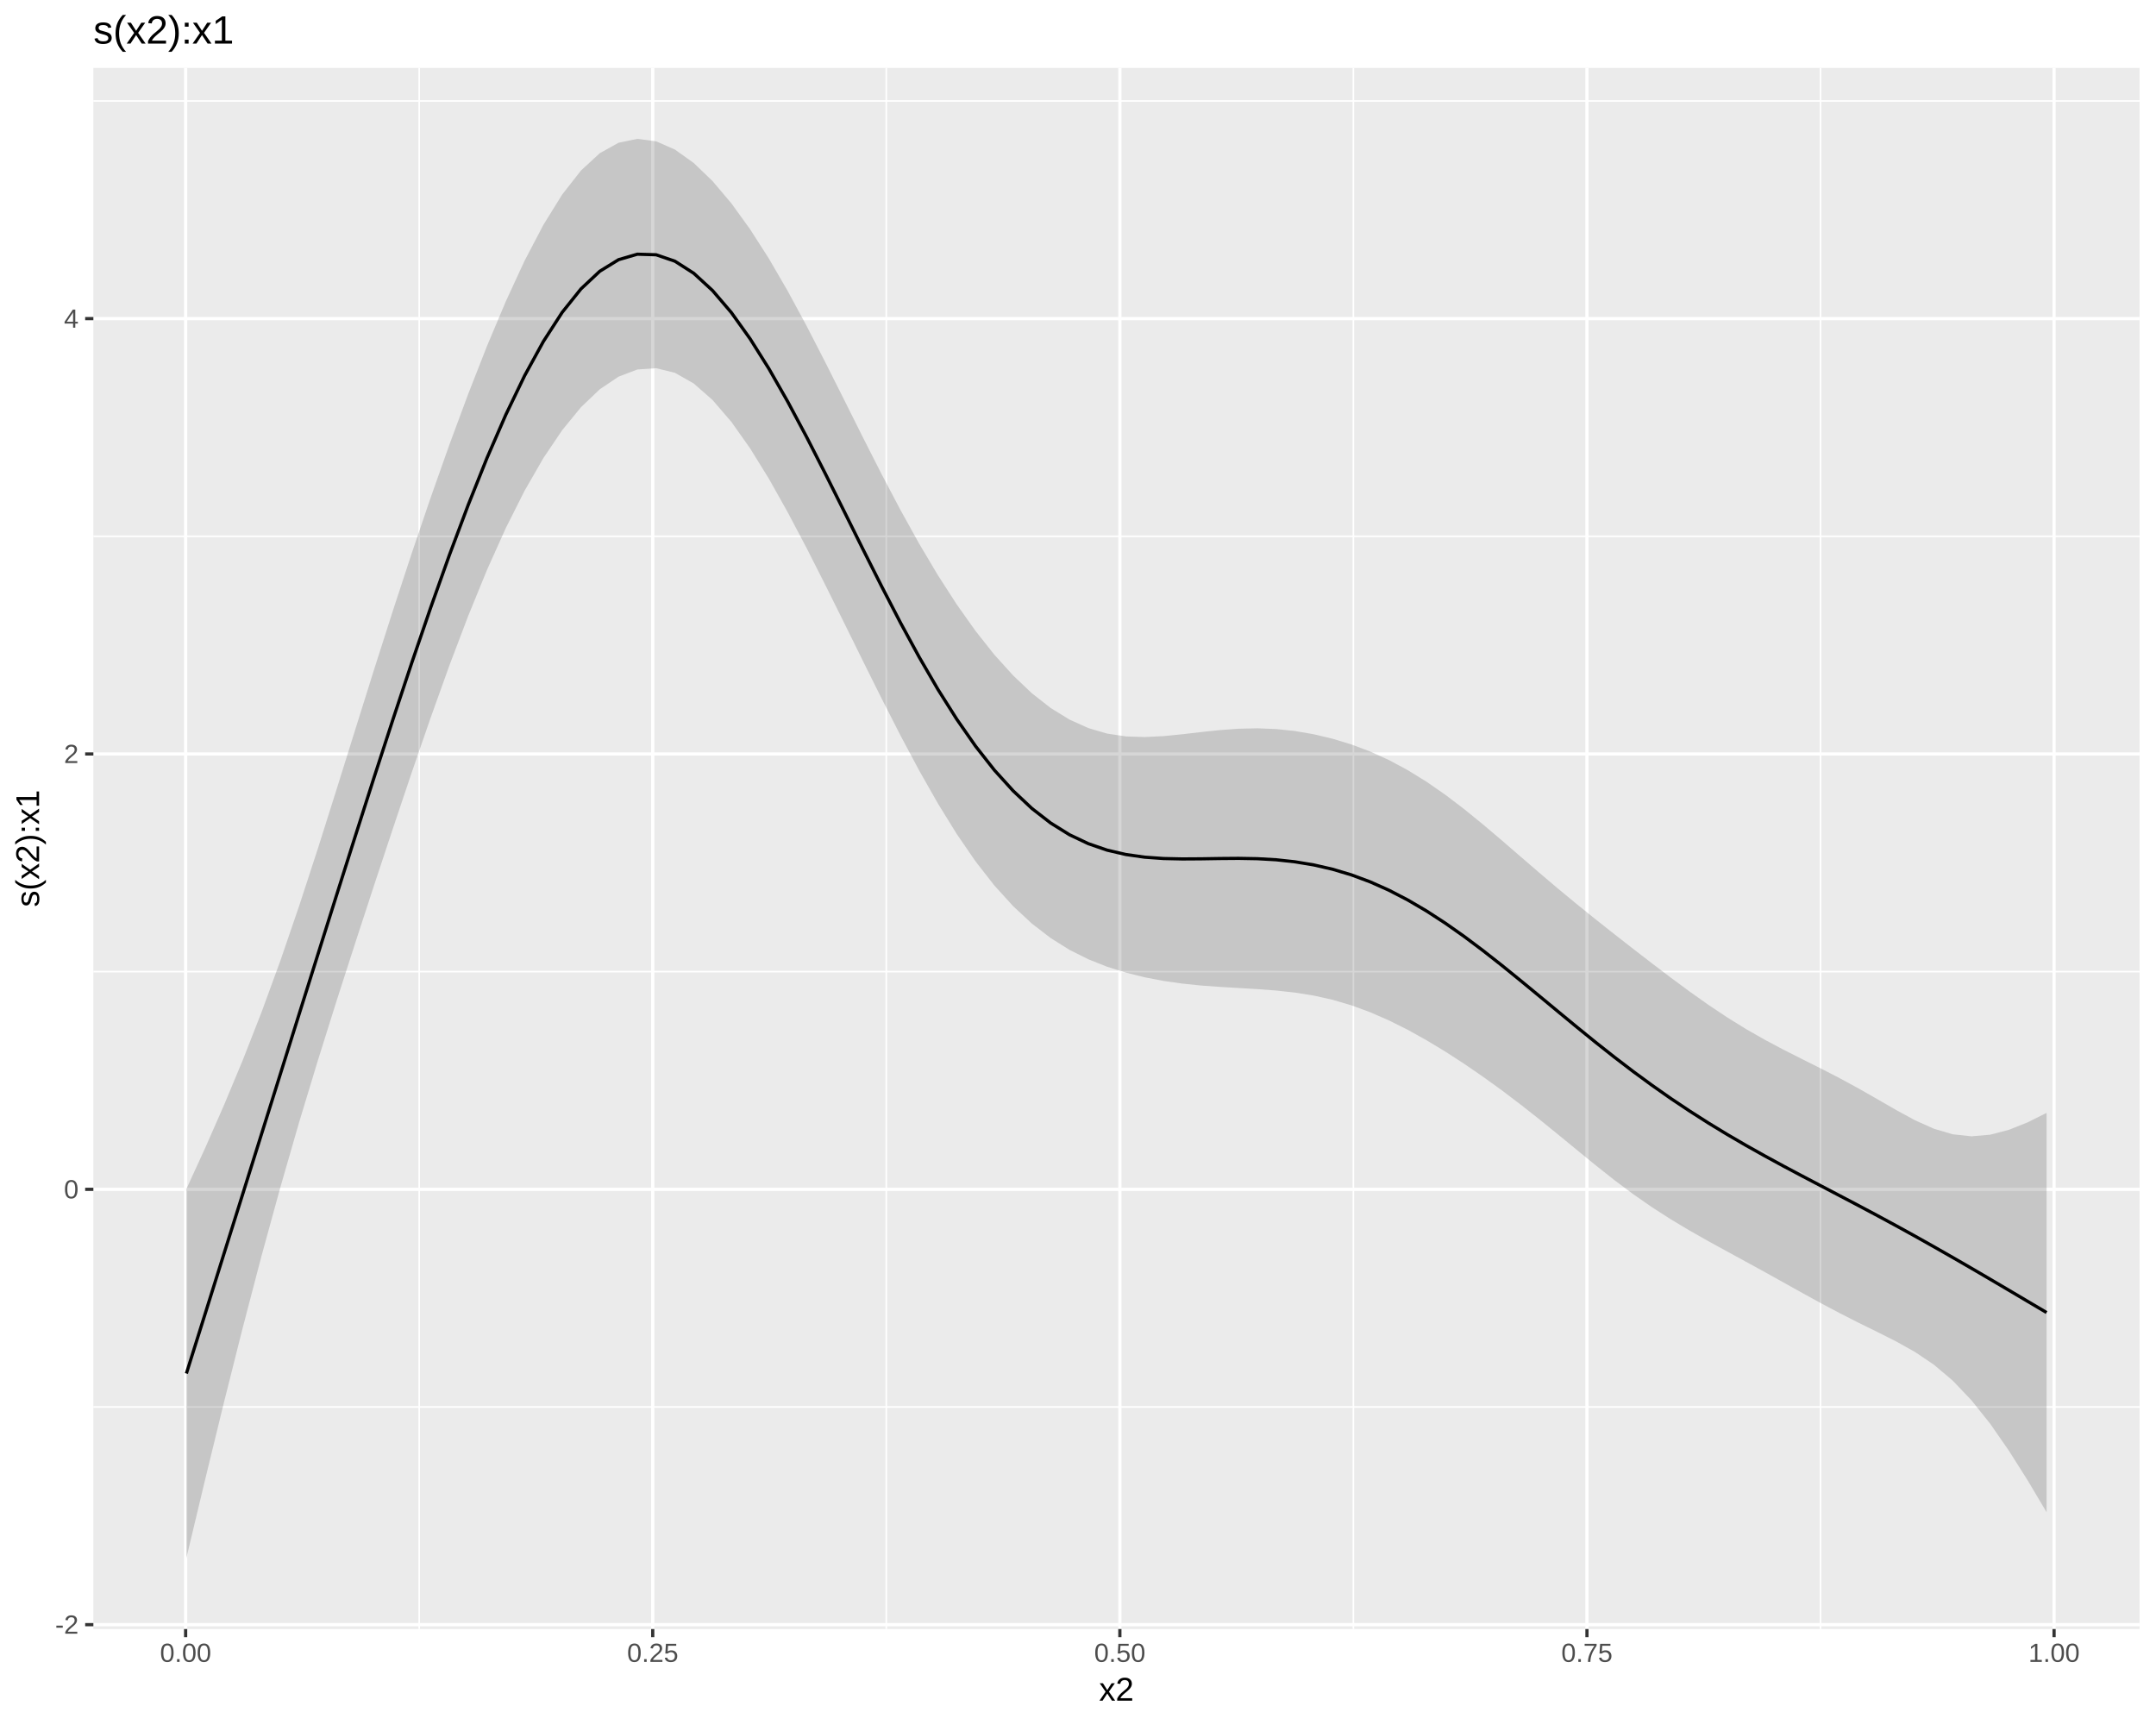
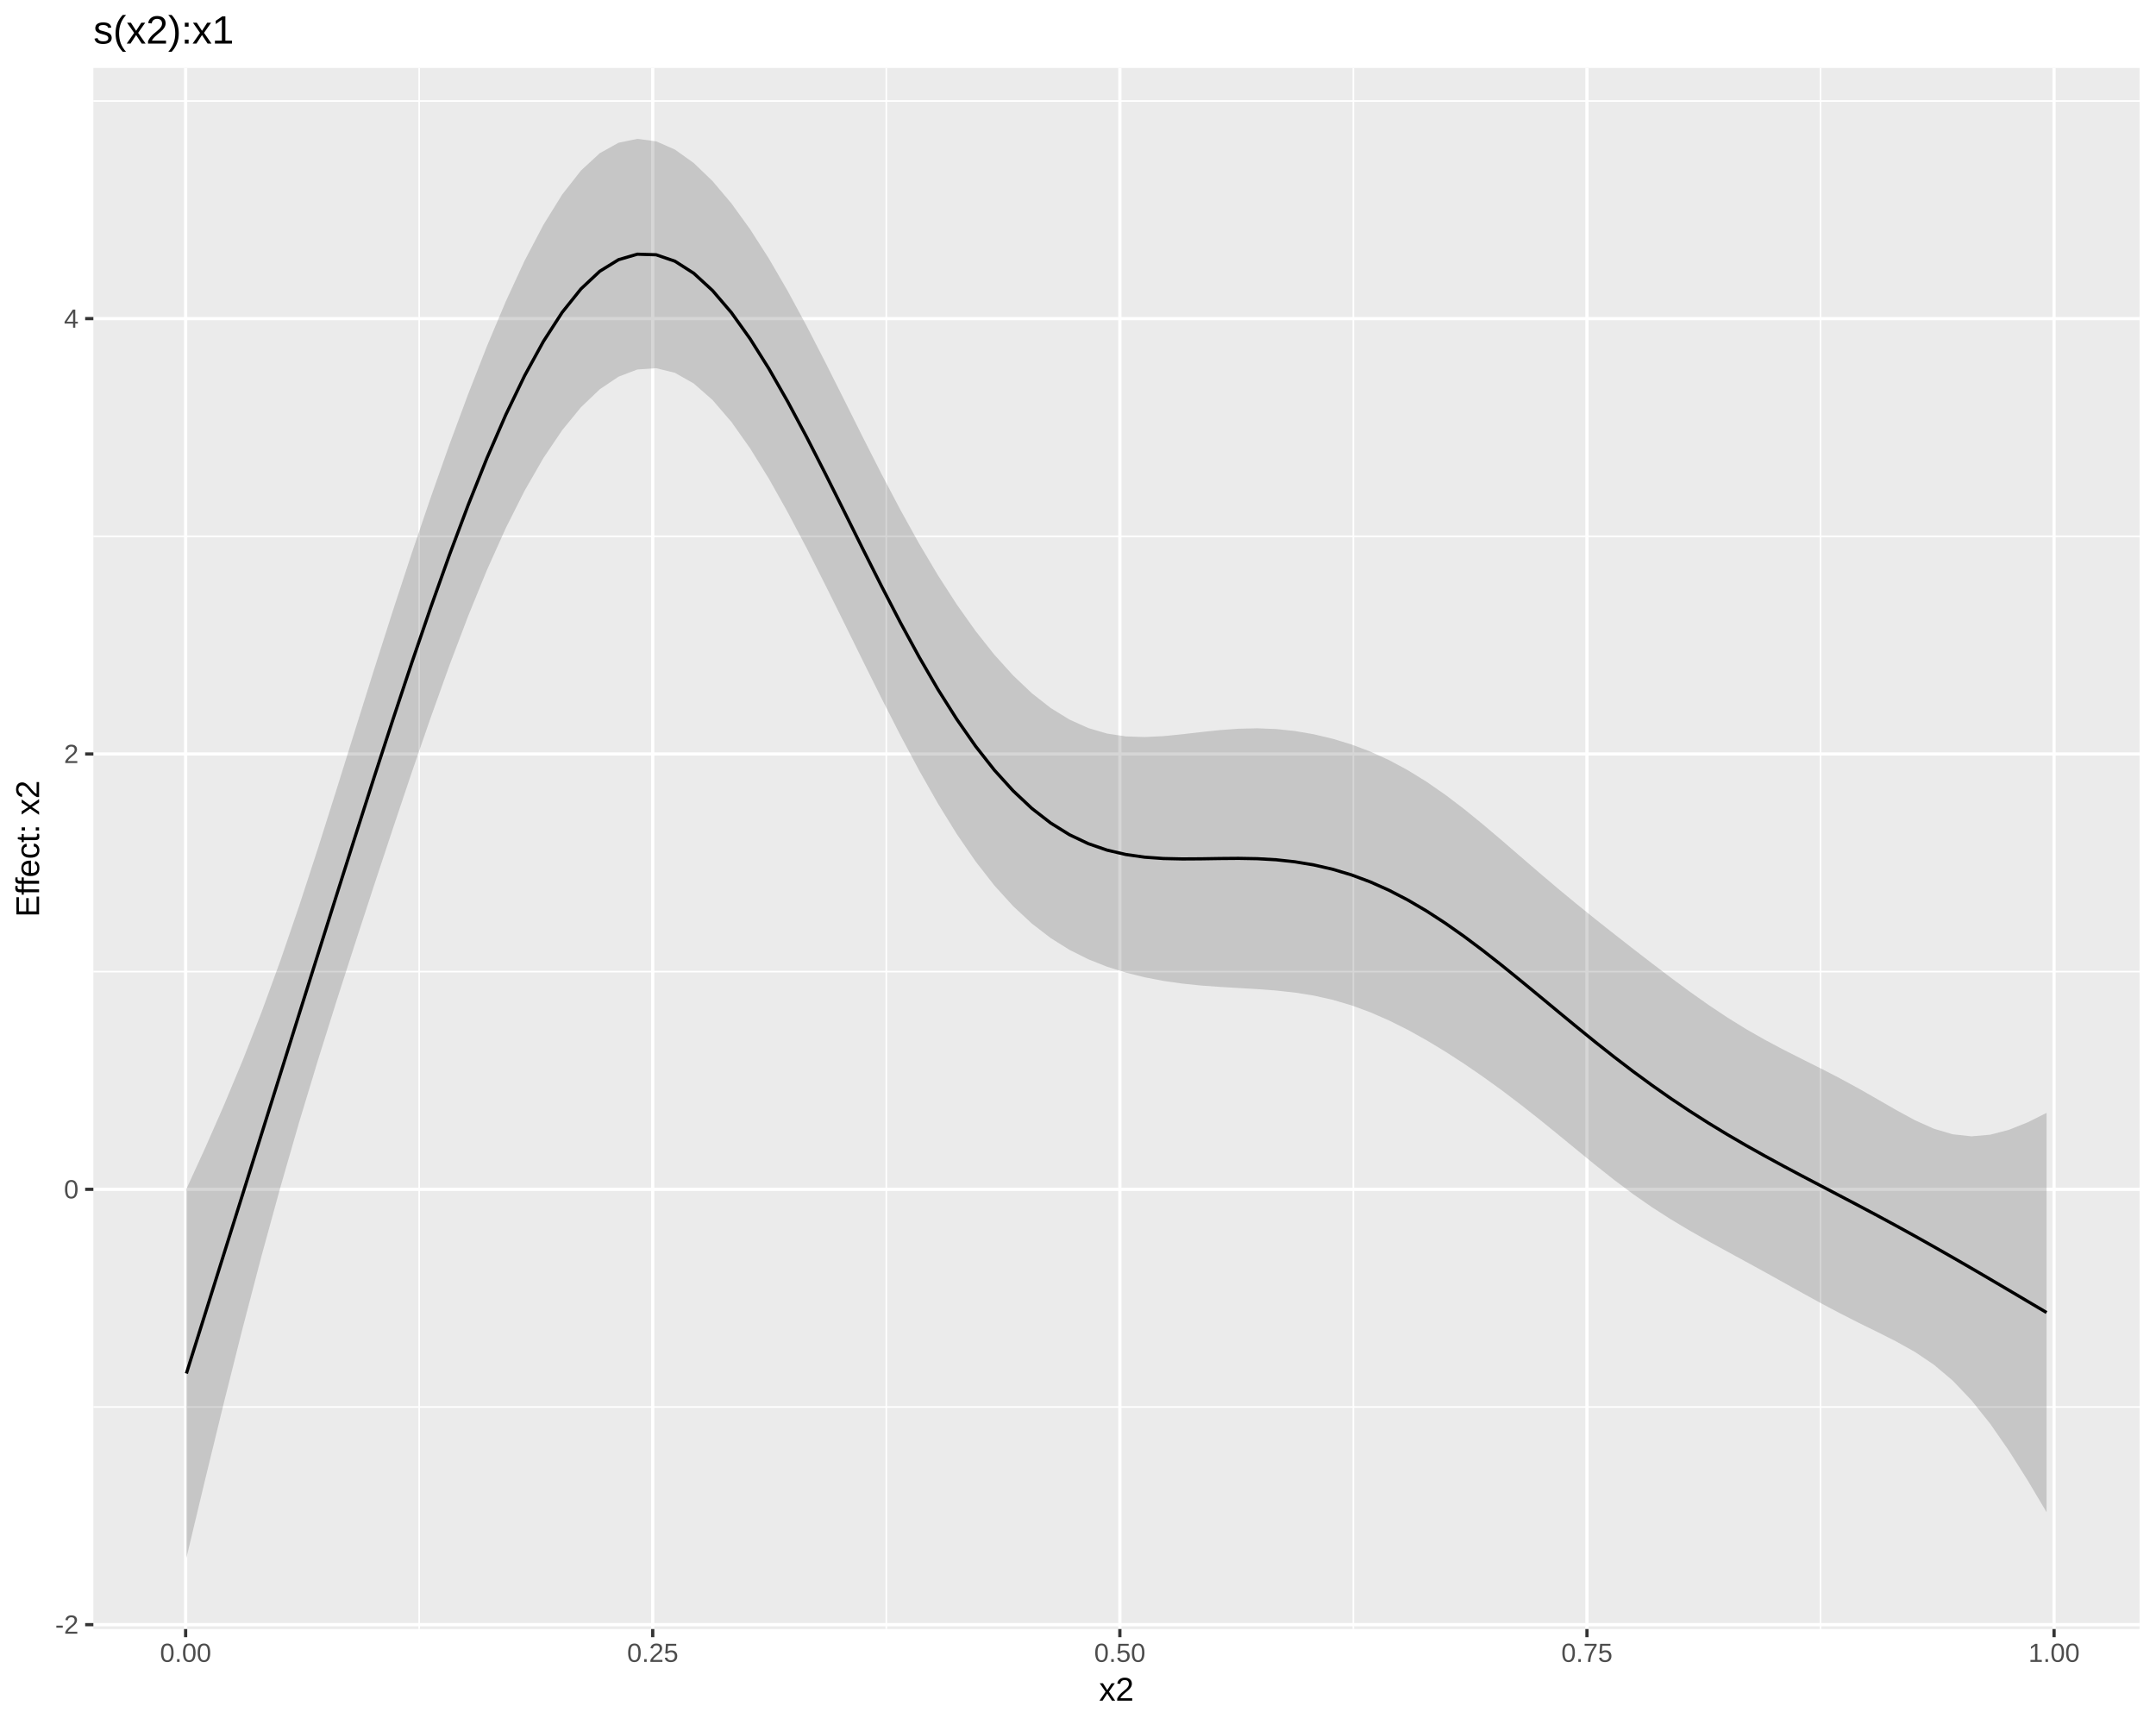
<svg xmlns="http://www.w3.org/2000/svg" viewBox="0 0 720.00 576.00">
  <defs>
    <style type="text/css">
    line, polyline, path, rect, circle {
      fill: none;
      stroke: #000000;
      stroke-linecap: round;
      stroke-linejoin: round;
      stroke-miterlimit: 10.00;
    }
  </style>
  </defs>
  <rect width="100%" height="100%" style="stroke: none; fill: #FFFFFF;" />
  <rect x="0.00" y="0.00" width="720.00" height="576.00" style="stroke-width: 1.07; stroke: #FFFFFF; fill: #FFFFFF;" />
  <defs>
    <clipPath id="cpMzEuMTgzMnw3MTQuNTIxfDU0My45NDd8MjIuNjgwMw==">
      <rect x="31.18" y="22.68" width="683.34" height="521.27" />
    </clipPath>
  </defs>
  <rect x="31.18" y="22.68" width="683.34" height="521.27" style="stroke-width: 1.07; stroke: none; fill: #EBEBEB;" clip-path="url(#cpMzEuMTgzMnw3MTQuNTIxfDU0My45NDd8MjIuNjgwMw==)" />
  <polyline points="31.18,469.81 714.52,469.81 " style="stroke-width: 0.53; stroke: #FFFFFF; stroke-linecap: butt;" clip-path="url(#cpMzEuMTgzMnw3MTQuNTIxfDU0My45NDd8MjIuNjgwMw==)" />
  <polyline points="31.18,324.44 714.52,324.44 " style="stroke-width: 0.53; stroke: #FFFFFF; stroke-linecap: butt;" clip-path="url(#cpMzEuMTgzMnw3MTQuNTIxfDU0My45NDd8MjIuNjgwMw==)" />
  <polyline points="31.18,179.08 714.52,179.08 " style="stroke-width: 0.53; stroke: #FFFFFF; stroke-linecap: butt;" clip-path="url(#cpMzEuMTgzMnw3MTQuNTIxfDU0My45NDd8MjIuNjgwMw==)" />
  <polyline points="31.18,33.71 714.52,33.71 " style="stroke-width: 0.53; stroke: #FFFFFF; stroke-linecap: butt;" clip-path="url(#cpMzEuMTgzMnw3MTQuNTIxfDU0My45NDd8MjIuNjgwMw==)" />
  <polyline points="139.99,543.95 139.99,22.68 " style="stroke-width: 0.53; stroke: #FFFFFF; stroke-linecap: butt;" clip-path="url(#cpMzEuMTgzMnw3MTQuNTIxfDU0My45NDd8MjIuNjgwMw==)" />
  <polyline points="295.98,543.95 295.98,22.68 " style="stroke-width: 0.53; stroke: #FFFFFF; stroke-linecap: butt;" clip-path="url(#cpMzEuMTgzMnw3MTQuNTIxfDU0My45NDd8MjIuNjgwMw==)" />
  <polyline points="451.97,543.95 451.97,22.68 " style="stroke-width: 0.53; stroke: #FFFFFF; stroke-linecap: butt;" clip-path="url(#cpMzEuMTgzMnw3MTQuNTIxfDU0My45NDd8MjIuNjgwMw==)" />
  <polyline points="607.96,543.95 607.96,22.68 " style="stroke-width: 0.53; stroke: #FFFFFF; stroke-linecap: butt;" clip-path="url(#cpMzEuMTgzMnw3MTQuNTIxfDU0My45NDd8MjIuNjgwMw==)" />
  <polyline points="31.18,542.50 714.52,542.50 " style="stroke-width: 1.07; stroke: #FFFFFF; stroke-linecap: butt;" clip-path="url(#cpMzEuMTgzMnw3MTQuNTIxfDU0My45NDd8MjIuNjgwMw==)" />
  <polyline points="31.18,397.13 714.52,397.13 " style="stroke-width: 1.07; stroke: #FFFFFF; stroke-linecap: butt;" clip-path="url(#cpMzEuMTgzMnw3MTQuNTIxfDU0My45NDd8MjIuNjgwMw==)" />
  <polyline points="31.18,251.76 714.52,251.76 " style="stroke-width: 1.07; stroke: #FFFFFF; stroke-linecap: butt;" clip-path="url(#cpMzEuMTgzMnw3MTQuNTIxfDU0My45NDd8MjIuNjgwMw==)" />
  <polyline points="31.18,106.39 714.52,106.39 " style="stroke-width: 1.07; stroke: #FFFFFF; stroke-linecap: butt;" clip-path="url(#cpMzEuMTgzMnw3MTQuNTIxfDU0My45NDd8MjIuNjgwMw==)" />
  <polyline points="61.99,543.95 61.99,22.68 " style="stroke-width: 1.07; stroke: #FFFFFF; stroke-linecap: butt;" clip-path="url(#cpMzEuMTgzMnw3MTQuNTIxfDU0My45NDd8MjIuNjgwMw==)" />
  <polyline points="217.98,543.95 217.98,22.68 " style="stroke-width: 1.07; stroke: #FFFFFF; stroke-linecap: butt;" clip-path="url(#cpMzEuMTgzMnw3MTQuNTIxfDU0My45NDd8MjIuNjgwMw==)" />
  <polyline points="373.98,543.95 373.98,22.68 " style="stroke-width: 1.07; stroke: #FFFFFF; stroke-linecap: butt;" clip-path="url(#cpMzEuMTgzMnw3MTQuNTIxfDU0My45NDd8MjIuNjgwMw==)" />
  <polyline points="529.97,543.95 529.97,22.68 " style="stroke-width: 1.07; stroke: #FFFFFF; stroke-linecap: butt;" clip-path="url(#cpMzEuMTgzMnw3MTQuNTIxfDU0My45NDd8MjIuNjgwMw==)" />
  <polyline points="685.96,543.95 685.96,22.68 " style="stroke-width: 1.07; stroke: #FFFFFF; stroke-linecap: butt;" clip-path="url(#cpMzEuMTgzMnw3MTQuNTIxfDU0My45NDd8MjIuNjgwMw==)" />
  <polyline points="62.24,397.03 68.52,383.32 74.79,369.05 81.07,354.00 87.34,337.98 93.62,320.82 99.89,302.53 106.17,283.30 112.44,263.45 118.72,243.36 124.99,223.36 131.27,203.73 137.54,184.62 143.82,166.17 150.09,148.44 156.37,131.52 162.64,115.53 168.92,100.63 175.19,87.06 181.47,75.08 187.74,64.96 194.02,56.94 200.29,51.16 206.57,47.66 212.84,46.37 219.12,47.19 225.39,49.94 231.67,54.42 237.94,60.45 244.22,67.87 250.49,76.54 256.77,86.34 263.04,97.14 269.32,108.74 275.59,120.93 281.87,133.43 288.14,145.99 294.42,158.34 300.69,170.25 306.97,181.56 313.24,192.11 319.52,201.85 325.79,210.69 332.06,218.61 338.34,225.55 344.61,231.50 350.89,236.42 357.16,240.28 363.44,243.11 369.71,244.95 375.99,245.90 382.26,246.11 388.54,245.80 394.81,245.18 401.09,244.45 407.36,243.79 413.64,243.33 419.91,243.19 426.19,243.44 432.46,244.10 438.74,245.18 445.01,246.67 451.29,248.58 457.56,250.94 463.84,253.79 470.11,257.16 476.39,261.03 482.66,265.38 488.94,270.15 495.21,275.26 501.49,280.58 507.76,286.00 514.04,291.41 520.31,296.73 526.59,301.92 532.86,306.98 539.14,311.94 545.41,316.84 551.69,321.68 557.96,326.44 564.24,331.08 570.51,335.52 576.79,339.71 583.06,343.60 589.34,347.18 595.61,350.51 601.89,353.68 608.16,356.82 614.44,360.06 620.71,363.47 626.99,367.05 633.26,370.67 639.54,374.08 645.81,376.89 652.09,378.75 658.36,379.43 664.64,378.89 670.91,377.25 677.18,374.74 683.46,371.60 683.46,504.95 677.18,494.38 670.91,484.46 664.64,475.43 658.36,467.56 652.09,460.98 645.81,455.68 639.54,451.46 633.26,447.95 626.99,444.79 620.71,441.70 614.44,438.51 608.16,435.19 601.89,431.74 595.61,428.24 589.34,424.75 583.06,421.31 576.79,417.89 570.51,414.45 564.24,410.89 557.96,407.14 551.69,403.11 545.41,398.75 539.14,394.06 532.86,389.09 526.59,383.97 520.31,378.82 514.04,373.73 507.76,368.79 501.49,364.04 495.21,359.51 488.94,355.20 482.66,351.14 476.39,347.35 470.11,343.86 463.84,340.73 457.56,337.99 451.29,335.69 445.01,333.84 438.74,332.44 432.46,331.44 426.19,330.75 419.91,330.28 413.64,329.91 407.36,329.54 401.09,329.08 394.81,328.43 388.54,327.54 382.26,326.33 375.99,324.77 369.71,322.80 363.44,320.31 357.16,317.17 350.89,313.24 344.61,308.41 338.34,302.58 332.06,295.67 325.79,287.63 319.52,278.50 313.24,268.34 306.97,257.30 300.69,245.53 294.42,233.24 288.14,220.63 281.87,207.92 275.59,195.28 269.32,182.91 263.04,171.02 256.77,159.85 250.49,149.70 244.22,140.84 237.94,133.55 231.67,128.05 225.39,124.49 219.12,122.94 212.84,123.38 206.57,125.77 200.29,129.99 194.02,135.98 187.74,143.65 181.47,152.95 175.19,163.86 168.92,176.32 162.64,190.29 156.37,205.63 150.09,222.17 143.82,239.65 137.54,257.83 131.27,276.48 124.99,295.42 118.72,314.61 112.44,334.08 106.17,354.05 99.89,374.76 93.62,396.48 87.34,419.35 81.07,443.33 74.79,468.28 68.52,493.99 62.24,520.25 " style="stroke-width: 1.07; stroke: none; fill: #333333; fill-opacity: 0.20;" clip-path="url(#cpMzEuMTgzMnw3MTQuNTIxfDU0My45NDd8MjIuNjgwMw==)" />
  <polyline points="62.24,458.64 68.52,438.66 74.79,418.66 81.07,398.67 87.34,378.66 93.62,358.65 99.89,338.65 106.17,318.67 112.44,298.77 118.72,278.98 124.99,259.39 131.27,240.10 137.54,221.23 143.82,202.91 150.09,185.30 156.37,168.58 162.64,152.91 168.92,138.48 175.19,125.46 181.47,114.01 187.74,104.30 194.02,96.46 200.29,90.58 206.57,86.71 212.84,84.88 219.12,85.07 225.39,87.22 231.67,91.24 237.94,97.00 244.22,104.35 250.49,113.12 256.77,123.10 263.04,134.08 269.32,145.83 275.59,158.11 281.87,170.68 288.14,183.31 294.42,195.79 300.69,207.89 306.97,219.43 313.24,230.23 319.52,240.17 325.79,249.16 332.06,257.14 338.34,264.07 344.61,269.96 350.89,274.83 357.16,278.73 363.44,281.71 369.71,283.87 375.99,285.33 382.26,286.22 388.54,286.67 394.81,286.81 401.09,286.77 407.36,286.67 413.64,286.62 419.91,286.73 426.19,287.09 432.46,287.77 438.74,288.81 445.01,290.25 451.29,292.13 457.56,294.46 463.84,297.26 470.11,300.51 476.39,304.19 482.66,308.26 488.94,312.68 495.21,317.38 501.49,322.31 507.76,327.40 514.04,332.57 520.31,337.77 526.59,342.95 532.86,348.04 539.14,353.00 545.41,357.79 551.69,362.39 557.96,366.79 564.24,370.98 570.51,374.98 576.79,378.80 583.06,382.45 589.34,385.97 595.61,389.38 601.89,392.71 608.16,396.00 614.44,399.29 620.71,402.58 626.99,405.92 633.26,409.31 639.54,412.77 645.81,416.29 652.09,419.87 658.36,423.49 664.64,427.16 670.91,430.85 677.18,434.56 683.46,438.27 " style="stroke-width: 1.07; stroke-linecap: butt;" clip-path="url(#cpMzEuMTgzMnw3MTQuNTIxfDU0My45NDd8MjIuNjgwMw==)" />
  <defs>
    <clipPath id="cpMHw3MjB8NTc2fDA=">
      <rect x="0.00" y="0.00" width="720.00" height="576.00" />
    </clipPath>
  </defs>
  <g clip-path="url(#cpMHw3MjB8NTc2fDA=)">
    <text x="18.43" y="545.52" style="font-size: 8.80px; fill: #4D4D4D; font-family: Liberation Sans;" textLength="7.82px" lengthAdjust="spacingAndGlyphs">-2</text>
  </g>
  <g clip-path="url(#cpMHw3MjB8NTc2fDA=)">
    <text x="21.36" y="400.16" style="font-size: 8.80px; fill: #4D4D4D; font-family: Liberation Sans;" textLength="4.89px" lengthAdjust="spacingAndGlyphs">0</text>
  </g>
  <g clip-path="url(#cpMHw3MjB8NTc2fDA=)">
    <text x="21.36" y="254.79" style="font-size: 8.80px; fill: #4D4D4D; font-family: Liberation Sans;" textLength="4.89px" lengthAdjust="spacingAndGlyphs">2</text>
  </g>
  <g clip-path="url(#cpMHw3MjB8NTc2fDA=)">
    <text x="21.36" y="109.42" style="font-size: 8.80px; fill: #4D4D4D; font-family: Liberation Sans;" textLength="4.89px" lengthAdjust="spacingAndGlyphs">4</text>
  </g>
  <polyline points="28.44,542.50 31.18,542.50 " style="stroke-width: 1.07; stroke: #333333; stroke-linecap: butt;" clip-path="url(#cpMHw3MjB8NTc2fDA=)" />
  <polyline points="28.44,397.13 31.18,397.13 " style="stroke-width: 1.07; stroke: #333333; stroke-linecap: butt;" clip-path="url(#cpMHw3MjB8NTc2fDA=)" />
  <polyline points="28.44,251.76 31.18,251.76 " style="stroke-width: 1.07; stroke: #333333; stroke-linecap: butt;" clip-path="url(#cpMHw3MjB8NTc2fDA=)" />
  <polyline points="28.44,106.39 31.18,106.39 " style="stroke-width: 1.07; stroke: #333333; stroke-linecap: butt;" clip-path="url(#cpMHw3MjB8NTc2fDA=)" />
  <polyline points="61.99,546.69 61.99,543.95 " style="stroke-width: 1.07; stroke: #333333; stroke-linecap: butt;" clip-path="url(#cpMHw3MjB8NTc2fDA=)" />
  <polyline points="217.98,546.69 217.98,543.95 " style="stroke-width: 1.07; stroke: #333333; stroke-linecap: butt;" clip-path="url(#cpMHw3MjB8NTc2fDA=)" />
  <polyline points="373.98,546.69 373.98,543.95 " style="stroke-width: 1.07; stroke: #333333; stroke-linecap: butt;" clip-path="url(#cpMHw3MjB8NTc2fDA=)" />
  <polyline points="529.97,546.69 529.97,543.95 " style="stroke-width: 1.07; stroke: #333333; stroke-linecap: butt;" clip-path="url(#cpMHw3MjB8NTc2fDA=)" />
  <polyline points="685.96,546.69 685.96,543.95 " style="stroke-width: 1.07; stroke: #333333; stroke-linecap: butt;" clip-path="url(#cpMHw3MjB8NTc2fDA=)" />
  <g clip-path="url(#cpMHw3MjB8NTc2fDA=)">
    <text x="53.43" y="554.93" style="font-size: 8.80px; fill: #4D4D4D; font-family: Liberation Sans;" textLength="17.13px" lengthAdjust="spacingAndGlyphs">0.00</text>
  </g>
  <g clip-path="url(#cpMHw3MjB8NTc2fDA=)">
    <text x="209.42" y="554.93" style="font-size: 8.80px; fill: #4D4D4D; font-family: Liberation Sans;" textLength="17.13px" lengthAdjust="spacingAndGlyphs">0.25</text>
  </g>
  <g clip-path="url(#cpMHw3MjB8NTc2fDA=)">
    <text x="365.41" y="554.93" style="font-size: 8.80px; fill: #4D4D4D; font-family: Liberation Sans;" textLength="17.13px" lengthAdjust="spacingAndGlyphs">0.50</text>
  </g>
  <g clip-path="url(#cpMHw3MjB8NTc2fDA=)">
    <text x="521.40" y="554.93" style="font-size: 8.80px; fill: #4D4D4D; font-family: Liberation Sans;" textLength="17.13px" lengthAdjust="spacingAndGlyphs">0.75</text>
  </g>
  <g clip-path="url(#cpMHw3MjB8NTc2fDA=)">
    <text x="677.40" y="554.93" style="font-size: 8.80px; fill: #4D4D4D; font-family: Liberation Sans;" textLength="17.13px" lengthAdjust="spacingAndGlyphs">1.00</text>
  </g>
  <g clip-path="url(#cpMHw3MjB8NTc2fDA=)">
    <text x="367.04" y="567.88" style="font-size: 11.00px; font-family: Liberation Sans;" textLength="11.62px" lengthAdjust="spacingAndGlyphs">x2</text>
  </g>
  <g clip-path="url(#cpMHw3MjB8NTc2fDA=)">
-     <text transform="translate(13.05,302.87) rotate(-90)" style="font-size: 11.00px; font-family: Liberation Sans;" textLength="39.12px" lengthAdjust="spacingAndGlyphs">s(x2):x1</text>
+     <text transform="translate(13.05,306.24) rotate(-90)" style="font-size: 11.00px; font-family: Liberation Sans;" textLength="45.85px" lengthAdjust="spacingAndGlyphs">Effect: x2</text>
  </g>
  <g clip-path="url(#cpMHw3MjB8NTc2fDA=)">
    <text x="31.18" y="14.56" style="font-size: 13.20px; font-family: Liberation Sans;" textLength="46.94px" lengthAdjust="spacingAndGlyphs">s(x2):x1</text>
  </g>
</svg>
